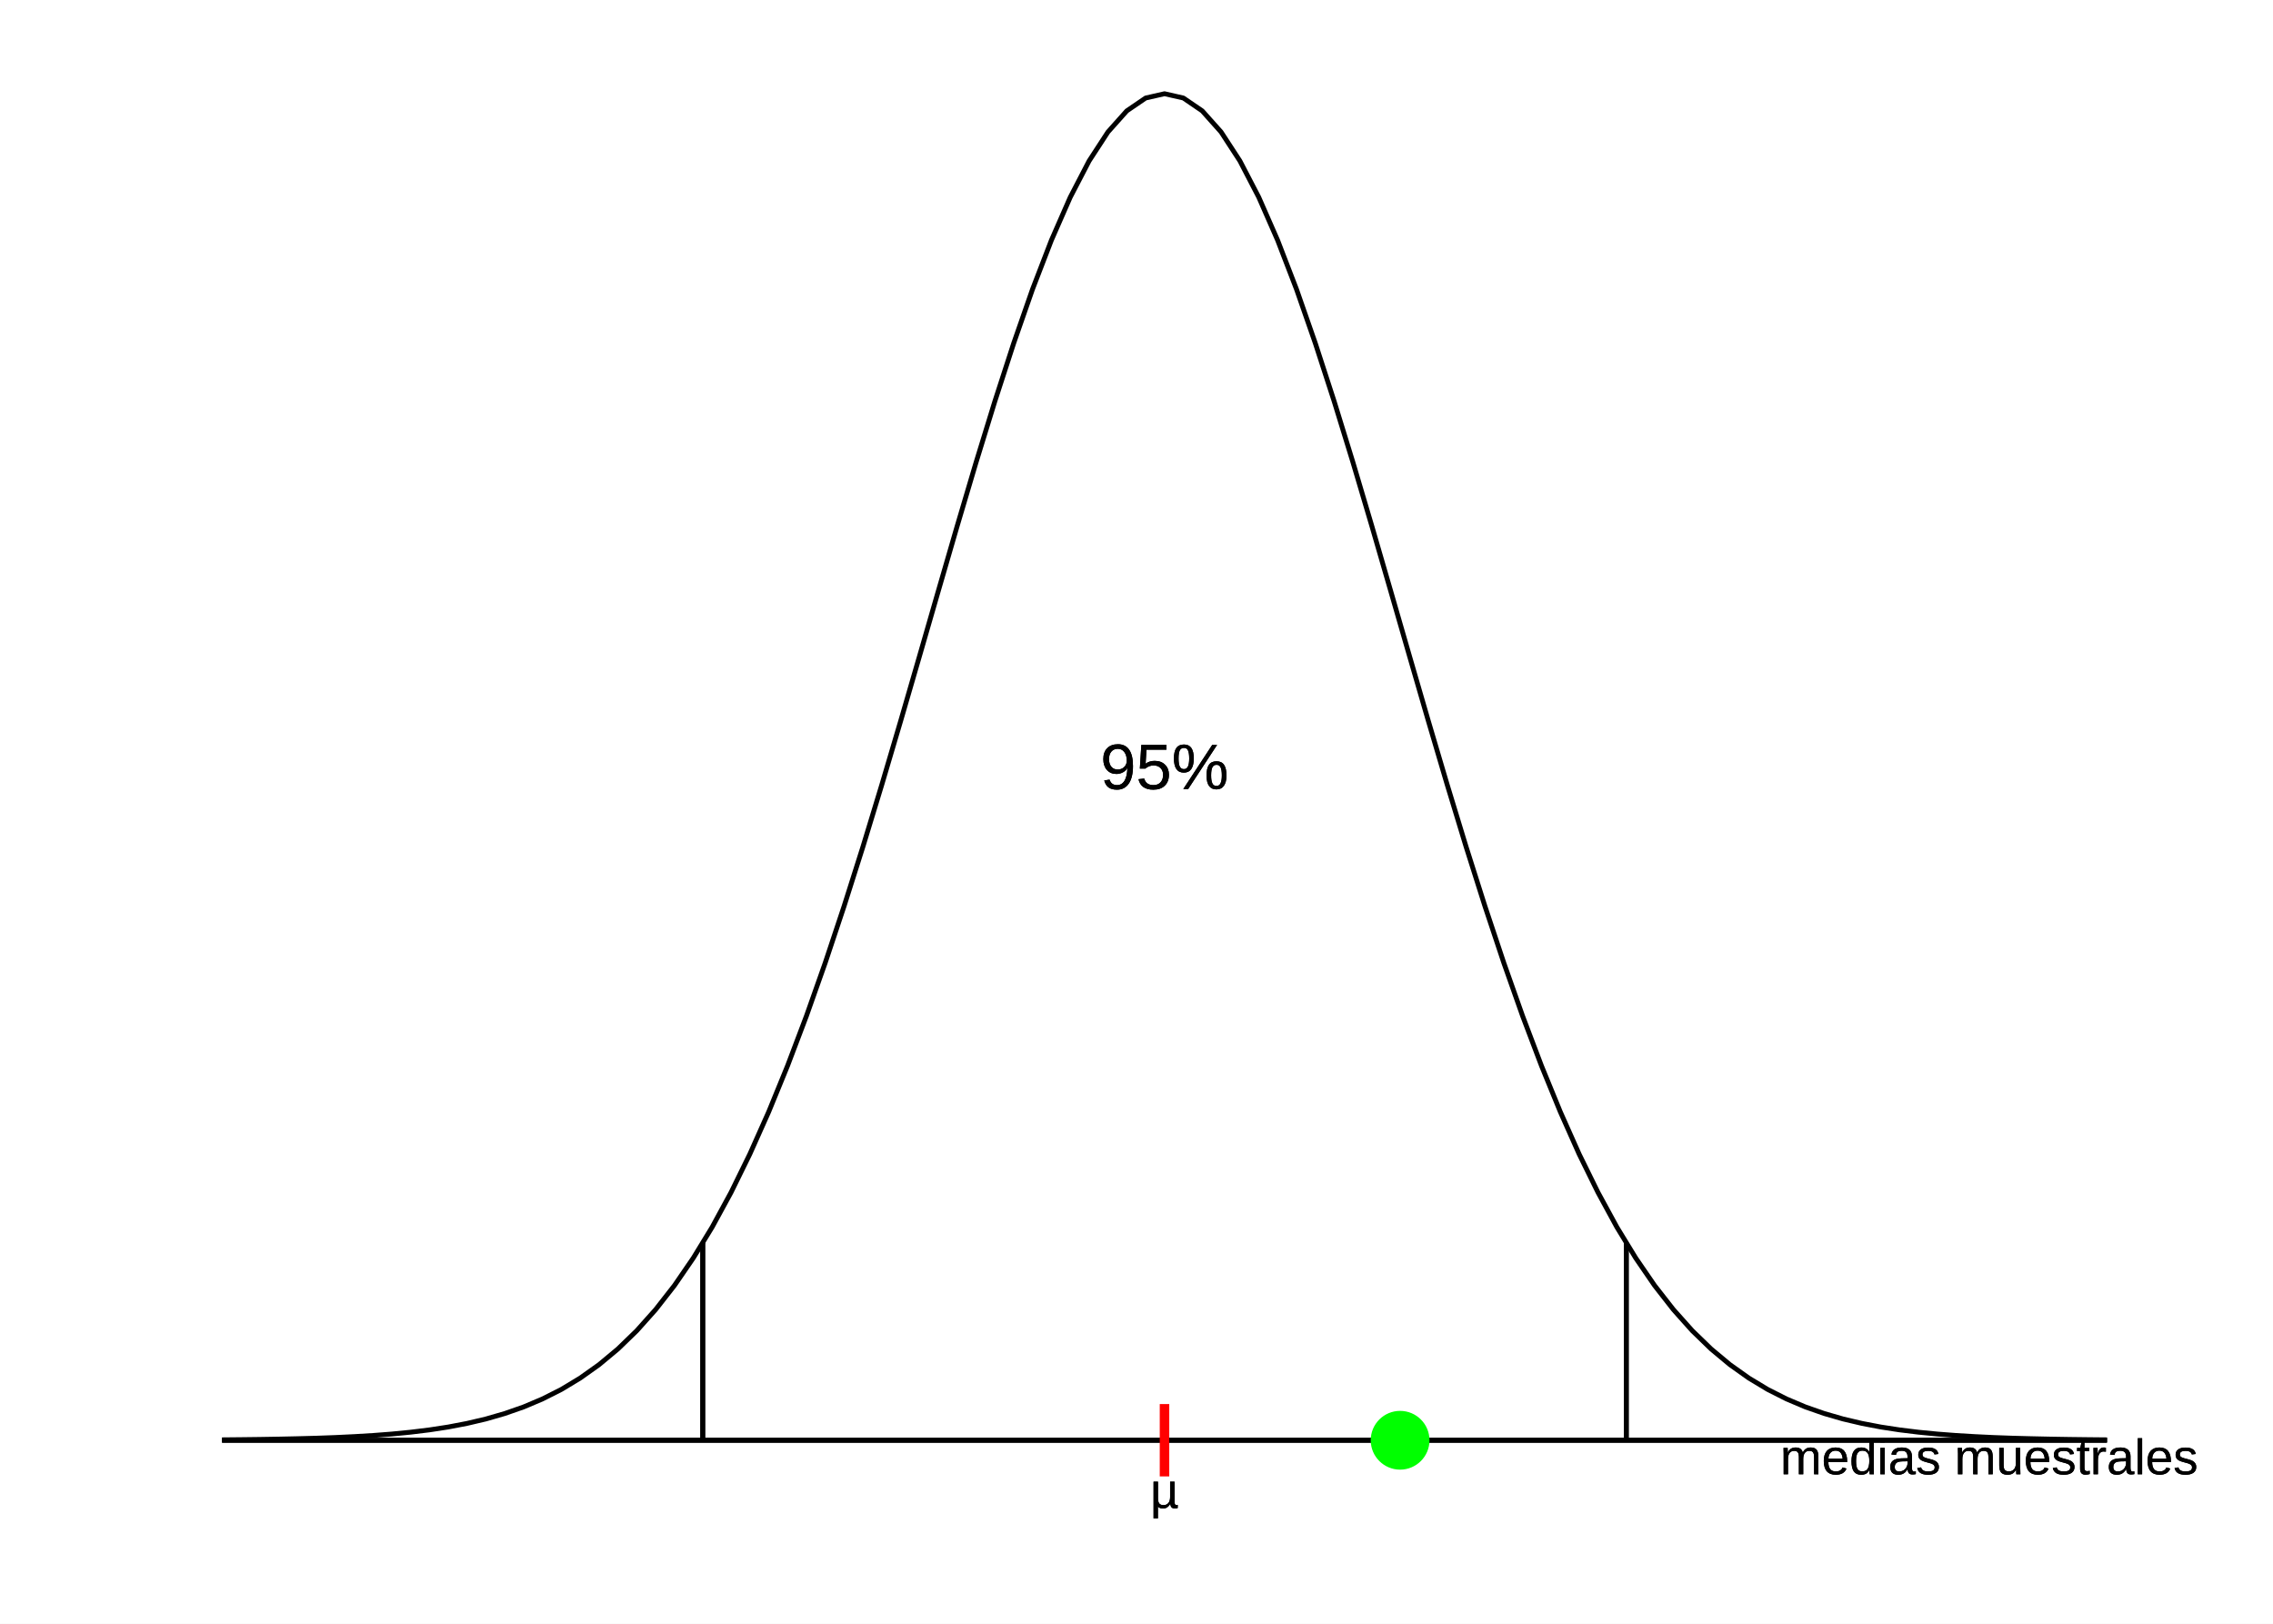
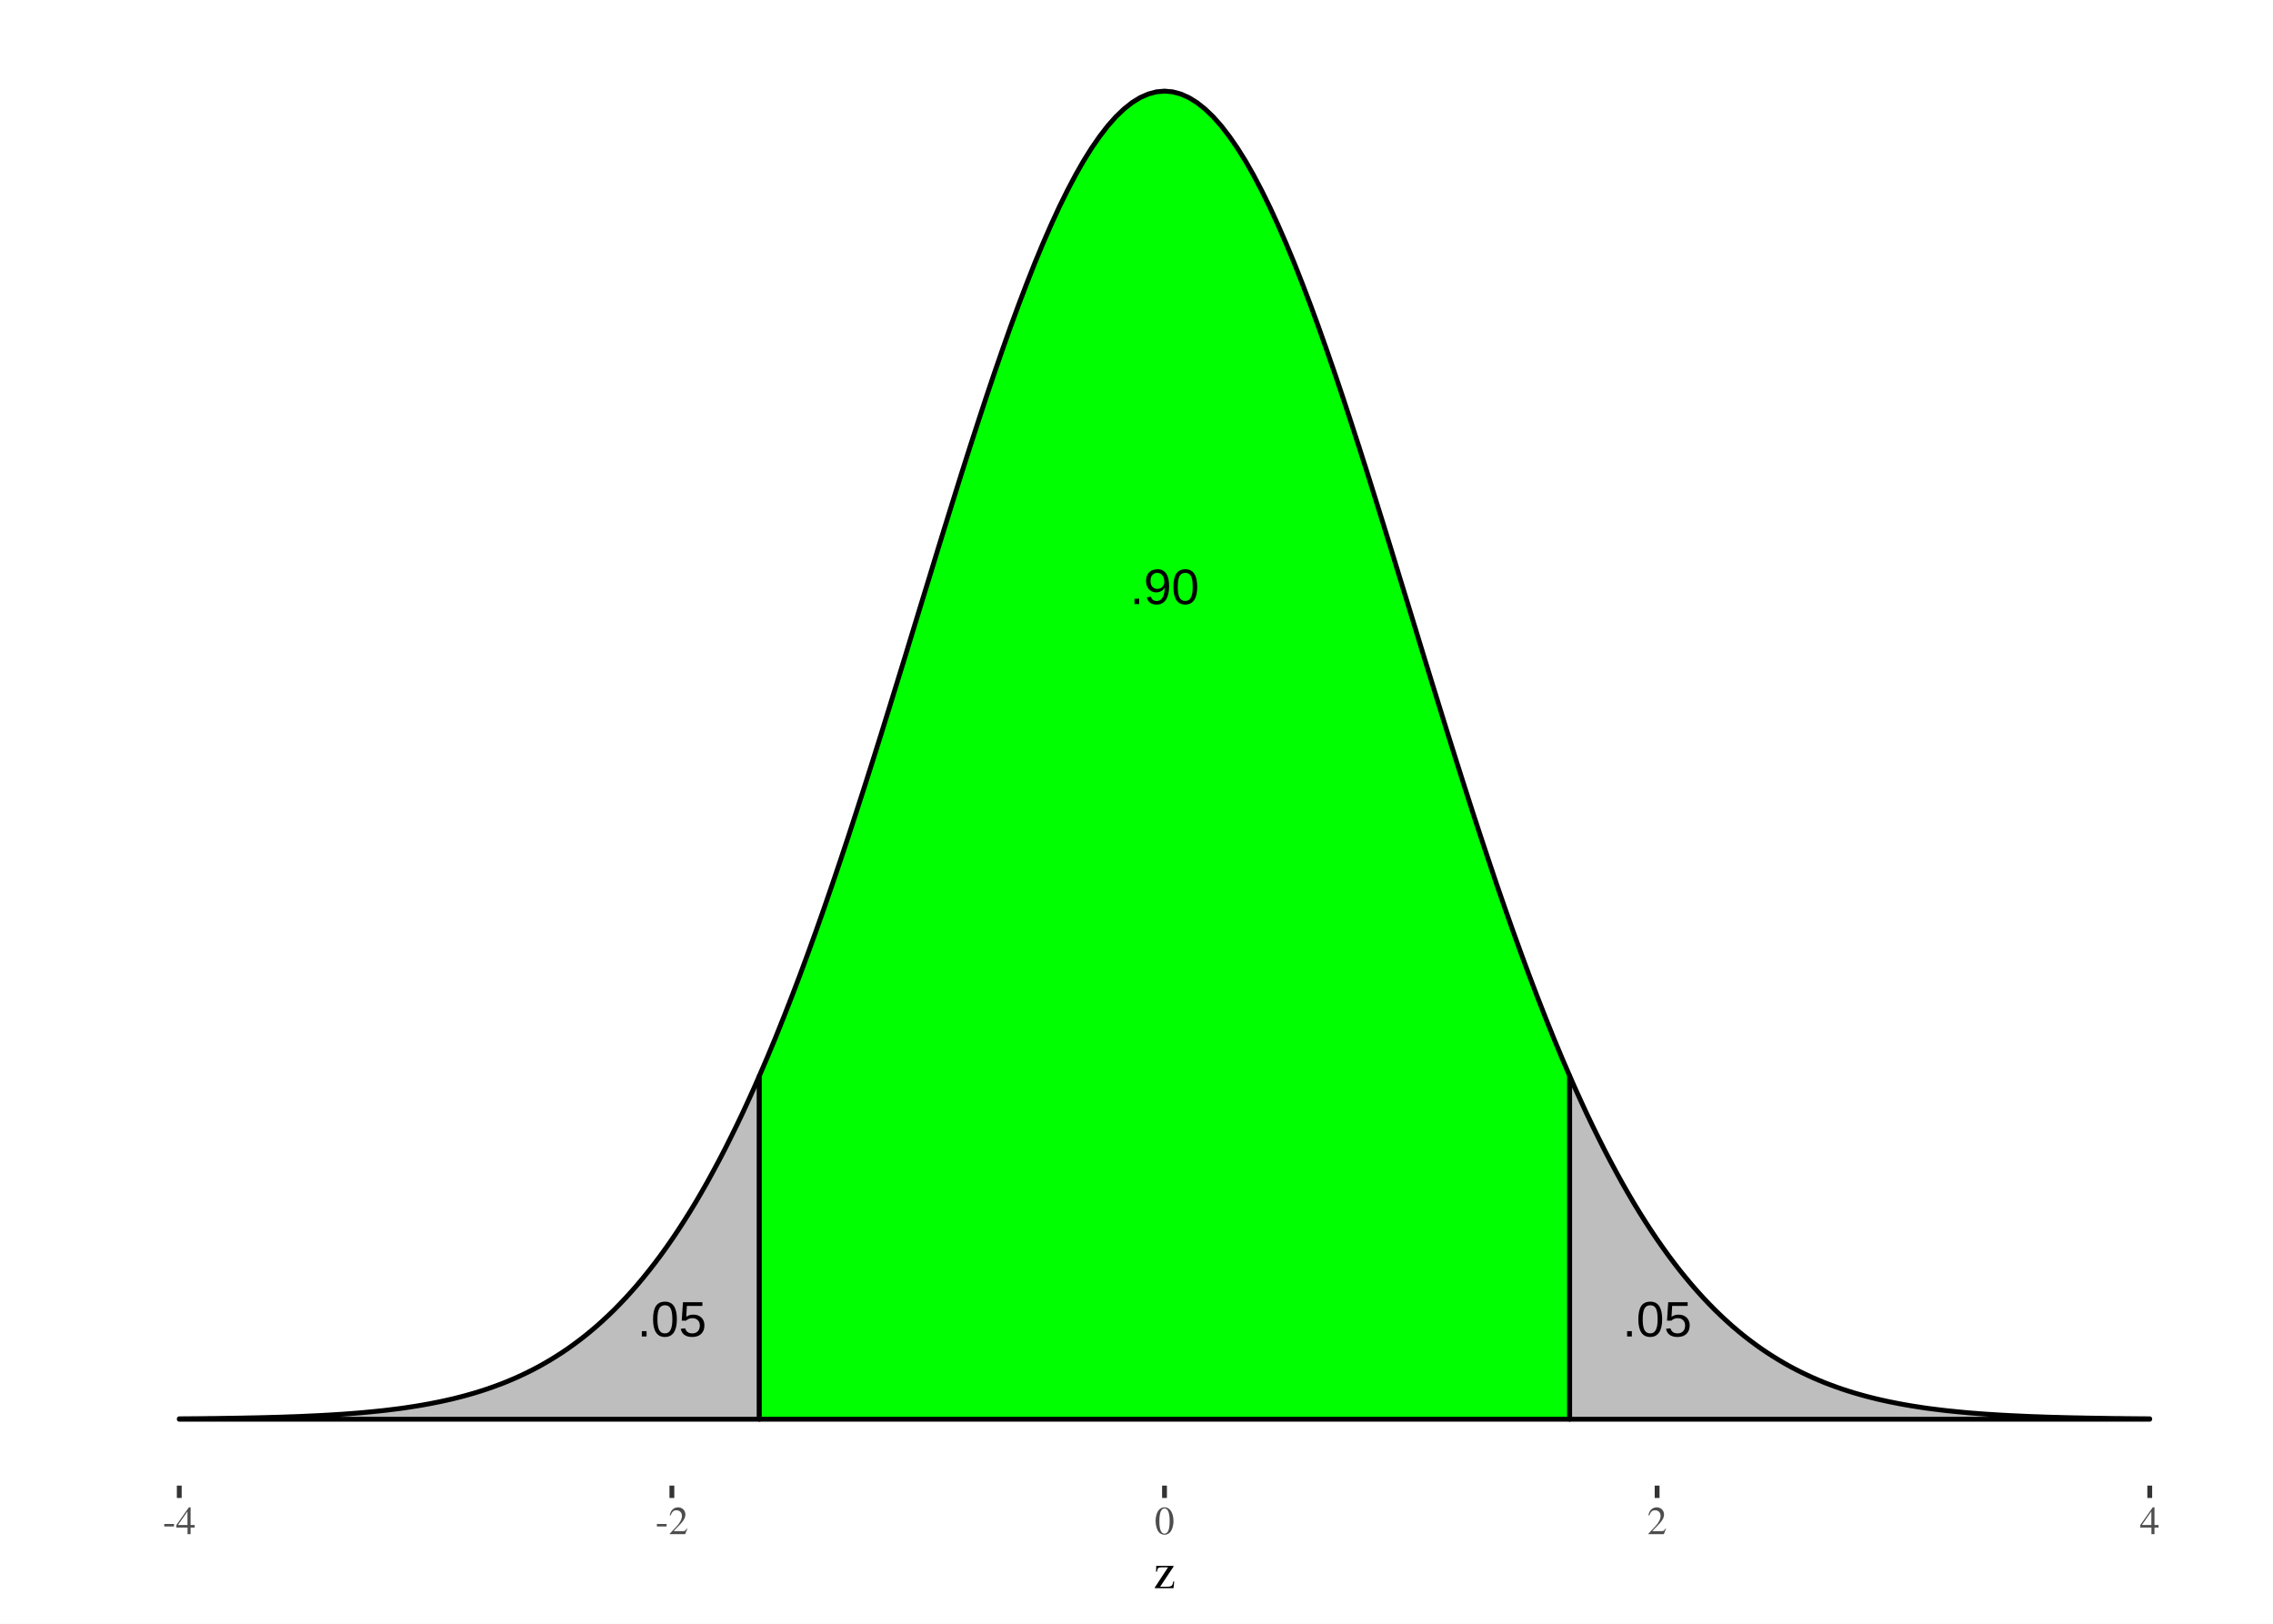
<svg xmlns="http://www.w3.org/2000/svg" viewBox="0 0 504.00 360.00">
  <defs>
    <style type="text/css">
    line, polyline, polygon, path, rect, circle {
      fill: none;
      stroke: #000000;
      stroke-linecap: round;
      stroke-linejoin: round;
      stroke-miterlimit: 10.00;
    }
  </style>
  </defs>
  <rect width="100%" height="100%" style="stroke: none; fill: #FFFFFF;" />
  <defs>
-     <clipPath id="cpMTcuOTB8NDk4LjUyfDM0Mi4xMHw1LjQ4">
-       <rect x="17.90" y="5.48" width="480.62" height="336.62" />
+     <clipPath id="cpMTcuOTB8NDk4LjUyfDMyOS4zOHw1LjQ4">
+       <rect x="17.90" y="5.48" width="480.62" height="323.90" />
    </clipPath>
  </defs>
-   <polyline points="49.24,319.22 53.42,319.18 57.60,319.13 61.78,319.06 65.96,318.97 70.14,318.86 74.32,318.71 78.50,318.51 82.68,318.26 86.86,317.94 91.04,317.53 95.22,317.02 99.40,316.38 103.58,315.58 107.75,314.60 111.93,313.39 116.11,311.93 120.29,310.16 124.47,308.05 128.65,305.53 132.83,302.56 137.01,299.08 141.19,295.03 145.37,290.35 149.55,285.00 153.73,278.91 157.91,272.06 162.09,264.38 166.26,255.88 170.44,246.52 174.62,236.31 178.80,225.28 182.98,213.46 187.16,200.91 191.34,187.73 195.52,174.00 199.70,159.87 203.88,145.48 208.06,131.01 212.24,116.62 216.42,102.53 220.60,88.95 224.78,76.07 228.95,64.11 233.13,53.26 237.31,43.73 241.49,35.68 245.67,29.26 249.85,24.58 254.03,21.73 258.21,20.78 262.39,21.73 266.57,24.58 270.75,29.26 274.93,35.68 279.11,43.73 283.29,53.26 287.47,64.11 291.64,76.07 295.82,88.95 300.00,102.53 304.18,116.62 308.36,131.01 312.54,145.48 316.72,159.87 320.90,174.00 325.08,187.73 329.26,200.91 333.44,213.46 337.62,225.28 341.80,236.31 345.98,246.52 350.15,255.88 354.33,264.38 358.51,272.06 362.69,278.91 366.87,285.00 371.05,290.35 375.23,295.03 379.41,299.08 383.59,302.56 387.77,305.53 391.95,308.05 396.13,310.16 400.31,311.93 404.49,313.39 408.67,314.60 412.84,315.58 417.02,316.38 421.20,317.02 425.38,317.53 429.56,317.94 433.74,318.26 437.92,318.51 442.10,318.71 446.28,318.86 450.46,318.97 454.64,319.06 458.82,319.13 463.00,319.18 467.18,319.22 " style="stroke-width: 1.07; stroke-linecap: butt;" clip-path="url(#cpMTcuOTB8NDk4LjUyfDM0Mi4xMHw1LjQ4)" />
-   <line x1="49.24" y1="319.32" x2="467.18" y2="319.32" style="stroke-width: 1.07; stroke-linecap: butt;" clip-path="url(#cpMTcuOTB8NDk4LjUyfDM0Mi4xMHw1LjQ4)" />
-   <line x1="49.24" y1="319.32" x2="467.18" y2="319.32" style="stroke-width: 1.07; stroke-linecap: butt;" clip-path="url(#cpMTcuOTB8NDk4LjUyfDM0Mi4xMHw1LjQ4)" />
-   <line x1="360.60" y1="319.32" x2="360.60" y2="275.58" style="stroke-width: 1.07; stroke-linecap: butt;" clip-path="url(#cpMTcuOTB8NDk4LjUyfDM0Mi4xMHw1LjQ4)" />
-   <line x1="360.60" y1="319.32" x2="360.60" y2="275.58" style="stroke-width: 1.07; stroke-linecap: butt;" clip-path="url(#cpMTcuOTB8NDk4LjUyfDM0Mi4xMHw1LjQ4)" />
-   <line x1="155.82" y1="319.32" x2="155.82" y2="275.58" style="stroke-width: 1.07; stroke-linecap: butt;" clip-path="url(#cpMTcuOTB8NDk4LjUyfDM0Mi4xMHw1LjQ4)" />
-   <line x1="155.82" y1="319.32" x2="155.82" y2="275.58" style="stroke-width: 1.07; stroke-linecap: butt;" clip-path="url(#cpMTcuOTB8NDk4LjUyfDM0Mi4xMHw1LjQ4)" />
-   <g clip-path="url(#cpMTcuOTB8NDk4LjUyfDM0Mi4xMHw1LjQ4)">
-     <text x="255.03" y="334.34" style="font-size: 11.04px; font-family: Arimo;" textLength="6.36px" lengthAdjust="spacingAndGlyphs">µ</text>
+   <polygon points="39.75,314.56 41.03,314.55 42.32,314.54 43.60,314.53 44.89,314.52 46.18,314.50 47.46,314.49 48.75,314.47 50.04,314.45 51.32,314.43 52.61,314.41 53.89,314.39 55.18,314.36 56.47,314.34 57.75,314.31 59.04,314.28 60.33,314.24 61.61,314.21 62.90,314.17 64.19,314.12 65.47,314.08 66.76,314.03 68.04,313.97 69.33,313.91 70.62,313.85 71.90,313.78 73.19,313.71 74.48,313.63 75.76,313.55 77.05,313.46 78.33,313.36 79.62,313.26 80.91,313.14 82.19,313.02 83.48,312.89 84.77,312.76 86.05,312.61 87.34,312.45 88.62,312.29 89.91,312.11 91.20,311.91 92.48,311.71 93.77,311.49 95.06,311.26 96.34,311.01 97.63,310.75 98.91,310.47 100.20,310.18 101.49,309.86 102.77,309.53 104.06,309.17 105.35,308.80 106.63,308.40 107.92,307.98 109.21,307.53 110.49,307.06 111.78,306.57 113.06,306.04 114.35,305.49 115.64,304.90 116.92,304.29 118.21,303.64 119.50,302.96 120.78,302.24 122.07,301.48 123.35,300.69 124.64,299.86 125.93,298.99 127.21,298.07 128.50,297.11 129.79,296.11 131.07,295.06 132.36,293.96 133.64,292.81 134.93,291.61 136.22,290.36 137.50,289.05 138.79,287.69 140.08,286.27 141.36,284.80 142.65,283.26 143.93,281.67 145.22,280.01 146.51,278.29 147.79,276.51 149.08,274.66 150.37,272.74 151.65,270.76 152.94,268.71 154.23,266.59 155.51,264.40 156.80,262.14 158.08,259.80 159.37,257.40 160.66,254.92 161.94,252.37 163.23,249.75 164.52,247.06 165.80,244.29 167.09,241.45 168.37,238.54 168.37,314.66 167.09,314.66 165.80,314.66 164.52,314.66 163.23,314.66 161.94,314.66 160.66,314.66 159.37,314.66 158.08,314.66 156.80,314.66 155.51,314.66 154.23,314.66 152.94,314.66 151.65,314.66 150.37,314.66 149.08,314.66 147.79,314.66 146.51,314.66 145.22,314.66 143.93,314.66 142.65,314.66 141.36,314.66 140.08,314.66 138.79,314.66 137.50,314.66 136.22,314.66 134.93,314.66 133.64,314.66 132.36,314.66 131.07,314.66 129.79,314.66 128.50,314.66 127.21,314.66 125.93,314.66 124.64,314.66 123.35,314.66 122.07,314.66 120.78,314.66 119.50,314.66 118.21,314.66 116.92,314.66 115.64,314.66 114.35,314.66 113.06,314.66 111.78,314.66 110.49,314.66 109.21,314.66 107.92,314.66 106.63,314.66 105.35,314.66 104.06,314.66 102.77,314.66 101.49,314.66 100.20,314.66 98.91,314.66 97.63,314.66 96.34,314.66 95.06,314.66 93.77,314.66 92.48,314.66 91.20,314.66 89.91,314.66 88.62,314.66 87.34,314.66 86.05,314.66 84.77,314.66 83.48,314.66 82.19,314.66 80.91,314.66 79.62,314.66 78.33,314.66 77.05,314.66 75.76,314.66 74.48,314.66 73.19,314.66 71.90,314.66 70.62,314.66 69.33,314.66 68.04,314.66 66.76,314.66 65.47,314.66 64.19,314.66 62.90,314.66 61.61,314.66 60.33,314.66 59.04,314.66 57.75,314.66 56.47,314.66 55.18,314.66 53.89,314.66 52.61,314.66 51.32,314.66 50.04,314.66 48.75,314.66 47.46,314.66 46.18,314.66 44.89,314.66 43.60,314.66 42.32,314.66 41.03,314.66 39.75,314.66 " style="stroke-width: 1.07; fill: #BEBEBE;" clip-path="url(#cpMTcuOTB8NDk4LjUyfDMyOS4zOHw1LjQ4)" />
+   <polygon points="168.37,238.54 170.17,234.35 171.97,230.02 173.76,225.55 175.56,220.95 177.36,216.22 179.15,211.37 180.95,206.39 182.75,201.29 184.54,196.09 186.34,190.77 188.14,185.36 189.93,179.86 191.73,174.28 193.53,168.62 195.33,162.90 197.12,157.13 198.92,151.31 200.72,145.47 202.51,139.60 204.31,133.72 206.11,127.86 207.90,122.00 209.70,116.18 211.50,110.41 213.29,104.69 215.09,99.05 216.89,93.50 218.68,88.05 220.48,82.71 222.28,77.51 224.07,72.45 225.87,67.55 227.67,62.83 229.46,58.29 231.26,53.96 233.06,49.83 234.85,45.94 236.65,42.28 238.45,38.86 240.24,35.71 242.04,32.83 243.84,30.23 245.63,27.91 247.43,25.88 249.23,24.16 251.02,22.74 252.82,21.63 254.62,20.84 256.41,20.36 258.21,20.20 260.01,20.36 261.80,20.84 263.60,21.63 265.40,22.74 267.19,24.16 268.99,25.88 270.79,27.91 272.58,30.23 274.38,32.83 276.18,35.71 277.97,38.86 279.77,42.28 281.57,45.94 283.36,49.83 285.16,53.96 286.96,58.29 288.75,62.83 290.55,67.55 292.35,72.45 294.14,77.51 295.94,82.71 297.74,88.05 299.53,93.50 301.33,99.05 303.13,104.69 304.92,110.41 306.72,116.18 308.52,122.00 310.31,127.86 312.11,133.72 313.91,139.60 315.70,145.47 317.50,151.31 319.30,157.13 321.09,162.90 322.89,168.62 324.69,174.28 326.48,179.86 328.28,185.36 330.08,190.77 331.87,196.09 333.67,201.29 335.47,206.39 337.27,211.37 339.06,216.22 340.86,220.95 342.66,225.55 344.45,230.02 346.25,234.35 348.05,238.54 348.05,314.66 346.25,314.66 344.45,314.66 342.66,314.66 340.86,314.66 339.06,314.66 337.27,314.66 335.47,314.66 333.67,314.66 331.87,314.66 330.08,314.66 328.28,314.66 326.48,314.66 324.69,314.66 322.89,314.66 321.09,314.66 319.30,314.66 317.50,314.66 315.70,314.66 313.91,314.66 312.11,314.66 310.31,314.66 308.52,314.66 306.72,314.66 304.92,314.66 303.13,314.66 301.33,314.66 299.53,314.66 297.74,314.66 295.94,314.66 294.14,314.66 292.35,314.66 290.55,314.66 288.75,314.66 286.96,314.66 285.16,314.66 283.36,314.66 281.57,314.66 279.77,314.66 277.97,314.66 276.18,314.66 274.38,314.66 272.58,314.66 270.79,314.66 268.99,314.66 267.19,314.66 265.40,314.66 263.60,314.66 261.80,314.66 260.01,314.66 258.21,314.66 256.41,314.66 254.62,314.66 252.82,314.66 251.02,314.66 249.23,314.66 247.43,314.66 245.63,314.66 243.84,314.66 242.04,314.66 240.24,314.66 238.45,314.66 236.65,314.66 234.85,314.66 233.06,314.66 231.26,314.66 229.46,314.66 227.67,314.66 225.87,314.66 224.07,314.66 222.28,314.66 220.48,314.66 218.68,314.66 216.89,314.66 215.09,314.66 213.29,314.66 211.50,314.66 209.70,314.66 207.90,314.66 206.11,314.66 204.31,314.66 202.51,314.66 200.72,314.66 198.92,314.66 197.12,314.66 195.33,314.66 193.53,314.66 191.73,314.66 189.93,314.66 188.14,314.66 186.34,314.66 184.54,314.66 182.75,314.66 180.95,314.66 179.15,314.66 177.36,314.66 175.56,314.66 173.76,314.66 171.97,314.66 170.17,314.66 168.37,314.66 " style="stroke-width: 1.07; fill: #00FF00;" clip-path="url(#cpMTcuOTB8NDk4LjUyfDMyOS4zOHw1LjQ4)" />
+   <polygon points="348.05,238.54 349.33,241.45 350.62,244.29 351.90,247.06 353.19,249.75 354.48,252.37 355.76,254.92 357.05,257.40 358.34,259.80 359.62,262.14 360.91,264.40 362.19,266.59 363.48,268.71 364.77,270.76 366.05,272.74 367.34,274.66 368.63,276.51 369.91,278.29 371.20,280.01 372.48,281.67 373.77,283.26 375.06,284.80 376.34,286.27 377.63,287.69 378.92,289.05 380.20,290.36 381.49,291.61 382.78,292.81 384.06,293.96 385.35,295.06 386.63,296.11 387.92,297.11 389.21,298.07 390.49,298.99 391.78,299.86 393.07,300.69 394.35,301.48 395.64,302.24 396.92,302.96 398.21,303.64 399.50,304.29 400.78,304.90 402.07,305.49 403.36,306.04 404.64,306.57 405.93,307.06 407.21,307.53 408.50,307.98 409.79,308.40 411.07,308.80 412.36,309.17 413.65,309.53 414.93,309.86 416.22,310.18 417.50,310.47 418.79,310.75 420.08,311.01 421.36,311.26 422.65,311.49 423.94,311.71 425.22,311.91 426.51,312.11 427.80,312.29 429.08,312.45 430.37,312.61 431.65,312.76 432.94,312.89 434.23,313.02 435.51,313.14 436.80,313.26 438.09,313.36 439.37,313.46 440.66,313.55 441.94,313.63 443.23,313.71 444.52,313.78 445.80,313.85 447.09,313.91 448.38,313.97 449.66,314.03 450.95,314.08 452.23,314.12 453.52,314.17 454.81,314.21 456.09,314.24 457.38,314.28 458.67,314.31 459.95,314.34 461.24,314.36 462.52,314.39 463.81,314.41 465.10,314.43 466.38,314.45 467.67,314.47 468.96,314.49 470.24,314.50 471.53,314.52 472.82,314.53 474.10,314.54 475.39,314.55 476.67,314.56 476.67,314.66 475.39,314.66 474.10,314.66 472.82,314.66 471.53,314.66 470.24,314.66 468.96,314.66 467.67,314.66 466.38,314.66 465.10,314.66 463.81,314.66 462.52,314.66 461.24,314.66 459.95,314.66 458.67,314.66 457.38,314.66 456.09,314.66 454.81,314.66 453.52,314.66 452.23,314.66 450.95,314.66 449.66,314.66 448.38,314.66 447.09,314.66 445.80,314.66 444.52,314.66 443.23,314.66 441.94,314.66 440.66,314.66 439.37,314.66 438.09,314.66 436.80,314.66 435.51,314.66 434.23,314.66 432.94,314.66 431.65,314.66 430.37,314.66 429.08,314.66 427.80,314.66 426.51,314.66 425.22,314.66 423.94,314.66 422.65,314.66 421.36,314.66 420.08,314.66 418.79,314.66 417.50,314.66 416.22,314.66 414.93,314.66 413.65,314.66 412.36,314.66 411.07,314.66 409.79,314.66 408.50,314.66 407.21,314.66 405.93,314.66 404.64,314.66 403.36,314.66 402.07,314.66 400.78,314.66 399.50,314.66 398.21,314.66 396.92,314.66 395.64,314.66 394.35,314.66 393.07,314.66 391.78,314.66 390.49,314.66 389.21,314.66 387.92,314.66 386.63,314.66 385.35,314.66 384.06,314.66 382.78,314.66 381.49,314.66 380.20,314.66 378.92,314.66 377.63,314.66 376.34,314.66 375.06,314.66 373.77,314.66 372.48,314.66 371.20,314.66 369.91,314.66 368.63,314.66 367.34,314.66 366.05,314.66 364.77,314.66 363.48,314.66 362.19,314.66 360.91,314.66 359.62,314.66 358.34,314.66 357.05,314.66 355.76,314.66 354.48,314.66 353.19,314.66 351.90,314.66 350.62,314.66 349.33,314.66 348.05,314.66 " style="stroke-width: 1.07; fill: #BEBEBE;" clip-path="url(#cpMTcuOTB8NDk4LjUyfDMyOS4zOHw1LjQ4)" />
+   <g clip-path="url(#cpMTcuOTB8NDk4LjUyfDMyOS4zOHw1LjQ4)">
+     <text x="250.54" y="133.93" style="font-size: 11.04px; font-family: Arimo;" textLength="15.35px" lengthAdjust="spacingAndGlyphs">.90</text>
  </g>
-   <g clip-path="url(#cpMTcuOTB8NDk4LjUyfDM0Mi4xMHw1LjQ4)">
-     <text x="255.03" y="334.34" style="font-size: 11.04px; font-family: Arimo;" textLength="6.36px" lengthAdjust="spacingAndGlyphs">µ</text>
+   <g clip-path="url(#cpMTcuOTB8NDk4LjUyfDMyOS4zOHw1LjQ4)">
+     <text x="141.30" y="296.31" style="font-size: 11.04px; font-family: Arimo;" textLength="15.35px" lengthAdjust="spacingAndGlyphs">.05</text>
  </g>
-   <g clip-path="url(#cpMTcuOTB8NDk4LjUyfDM0Mi4xMHw1LjQ4)">
-     <text x="394.73" y="326.86" style="font-size: 11.04px; font-family: Arimo;" textLength="92.65px" lengthAdjust="spacingAndGlyphs">medias muestrales</text>
+   <g clip-path="url(#cpMTcuOTB8NDk4LjUyfDMyOS4zOHw1LjQ4)">
+     <text x="359.77" y="296.31" style="font-size: 11.04px; font-family: Arimo;" textLength="15.35px" lengthAdjust="spacingAndGlyphs">.05</text>
  </g>
-   <g clip-path="url(#cpMTcuOTB8NDk4LjUyfDM0Mi4xMHw1LjQ4)">
-     <text x="394.73" y="326.86" style="font-size: 11.04px; font-family: Arimo;" textLength="92.65px" lengthAdjust="spacingAndGlyphs">medias muestrales</text>
-   </g>
-   <g clip-path="url(#cpMTcuOTB8NDk4LjUyfDM0Mi4xMHw1LjQ4)">
-     <text x="243.97" y="174.94" style="font-size: 14.23px; font-family: Arimo;" textLength="28.47px" lengthAdjust="spacingAndGlyphs">95%</text>
-   </g>
-   <g clip-path="url(#cpMTcuOTB8NDk4LjUyfDM0Mi4xMHw1LjQ4)">
-     <text x="243.97" y="174.94" style="font-size: 14.23px; font-family: Arimo;" textLength="28.47px" lengthAdjust="spacingAndGlyphs">95%</text>
-   </g>
-   <rect x="257.69" y="311.83" width="1.04" height="14.97" style="stroke-width: 1.07; stroke: #FF0000; stroke-linecap: square; stroke-linejoin: miter; fill: #595959;" clip-path="url(#cpMTcuOTB8NDk4LjUyfDM0Mi4xMHw1LjQ4)" />
-   <circle cx="310.45" cy="319.32" r="4.62pt" style="stroke-width: 0.71; stroke: #00FF00; fill: #00FF00;" clip-path="url(#cpMTcuOTB8NDk4LjUyfDM0Mi4xMHw1LjQ4)" />
  <defs>
    <clipPath id="cpMC4wMHw1MDQuMDB8MzYwLjAwfDAuMDA=">
      <rect x="0.00" y="0.00" width="504.00" height="360.00" />
    </clipPath>
  </defs>
+   <polyline points="39.75,332.12 39.75,329.38 " style="stroke-width: 1.07; stroke: #333333; stroke-linecap: butt;" clip-path="url(#cpMC4wMHw1MDQuMDB8MzYwLjAwfDAuMDA=)" />
+   <polyline points="148.98,332.12 148.98,329.38 " style="stroke-width: 1.07; stroke: #333333; stroke-linecap: butt;" clip-path="url(#cpMC4wMHw1MDQuMDB8MzYwLjAwfDAuMDA=)" />
+   <polyline points="258.21,332.12 258.21,329.38 " style="stroke-width: 1.07; stroke: #333333; stroke-linecap: butt;" clip-path="url(#cpMC4wMHw1MDQuMDB8MzYwLjAwfDAuMDA=)" />
+   <polyline points="367.44,332.12 367.44,329.38 " style="stroke-width: 1.07; stroke: #333333; stroke-linecap: butt;" clip-path="url(#cpMC4wMHw1MDQuMDB8MzYwLjAwfDAuMDA=)" />
+   <polyline points="476.67,332.12 476.67,329.38 " style="stroke-width: 1.07; stroke: #333333; stroke-linecap: butt;" clip-path="url(#cpMC4wMHw1MDQuMDB8MzYwLjAwfDAuMDA=)" />
+   <g clip-path="url(#cpMC4wMHw1MDQuMDB8MzYwLjAwfDAuMDA=)">
+     <text x="36.08" y="340.14" style="font-size: 8.80px; fill: #4D4D4D; font-family: TeX Gyre Termes;" textLength="7.33px" lengthAdjust="spacingAndGlyphs">-4</text>
+   </g>
+   <g clip-path="url(#cpMC4wMHw1MDQuMDB8MzYwLjAwfDAuMDA=)">
+     <text x="145.31" y="340.14" style="font-size: 8.80px; fill: #4D4D4D; font-family: TeX Gyre Termes;" textLength="7.33px" lengthAdjust="spacingAndGlyphs">-2</text>
+   </g>
+   <g clip-path="url(#cpMC4wMHw1MDQuMDB8MzYwLjAwfDAuMDA=)">
+     <text x="256.01" y="340.14" style="font-size: 8.80px; fill: #4D4D4D; font-family: TeX Gyre Termes;" textLength="4.40px" lengthAdjust="spacingAndGlyphs">0</text>
+   </g>
+   <g clip-path="url(#cpMC4wMHw1MDQuMDB8MzYwLjAwfDAuMDA=)">
+     <text x="365.24" y="340.14" style="font-size: 8.80px; fill: #4D4D4D; font-family: TeX Gyre Termes;" textLength="4.40px" lengthAdjust="spacingAndGlyphs">2</text>
+   </g>
+   <g clip-path="url(#cpMC4wMHw1MDQuMDB8MzYwLjAwfDAuMDA=)">
+     <text x="474.47" y="340.14" style="font-size: 8.80px; fill: #4D4D4D; font-family: TeX Gyre Termes;" textLength="4.40px" lengthAdjust="spacingAndGlyphs">4</text>
+   </g>
+   <g clip-path="url(#cpMC4wMHw1MDQuMDB8MzYwLjAwfDAuMDA=)">
+     <text x="255.77" y="352.12" style="font-size: 11.00px; font-family: TeX Gyre Termes;" textLength="4.88px" lengthAdjust="spacingAndGlyphs">z</text>
+   </g>
</svg>
